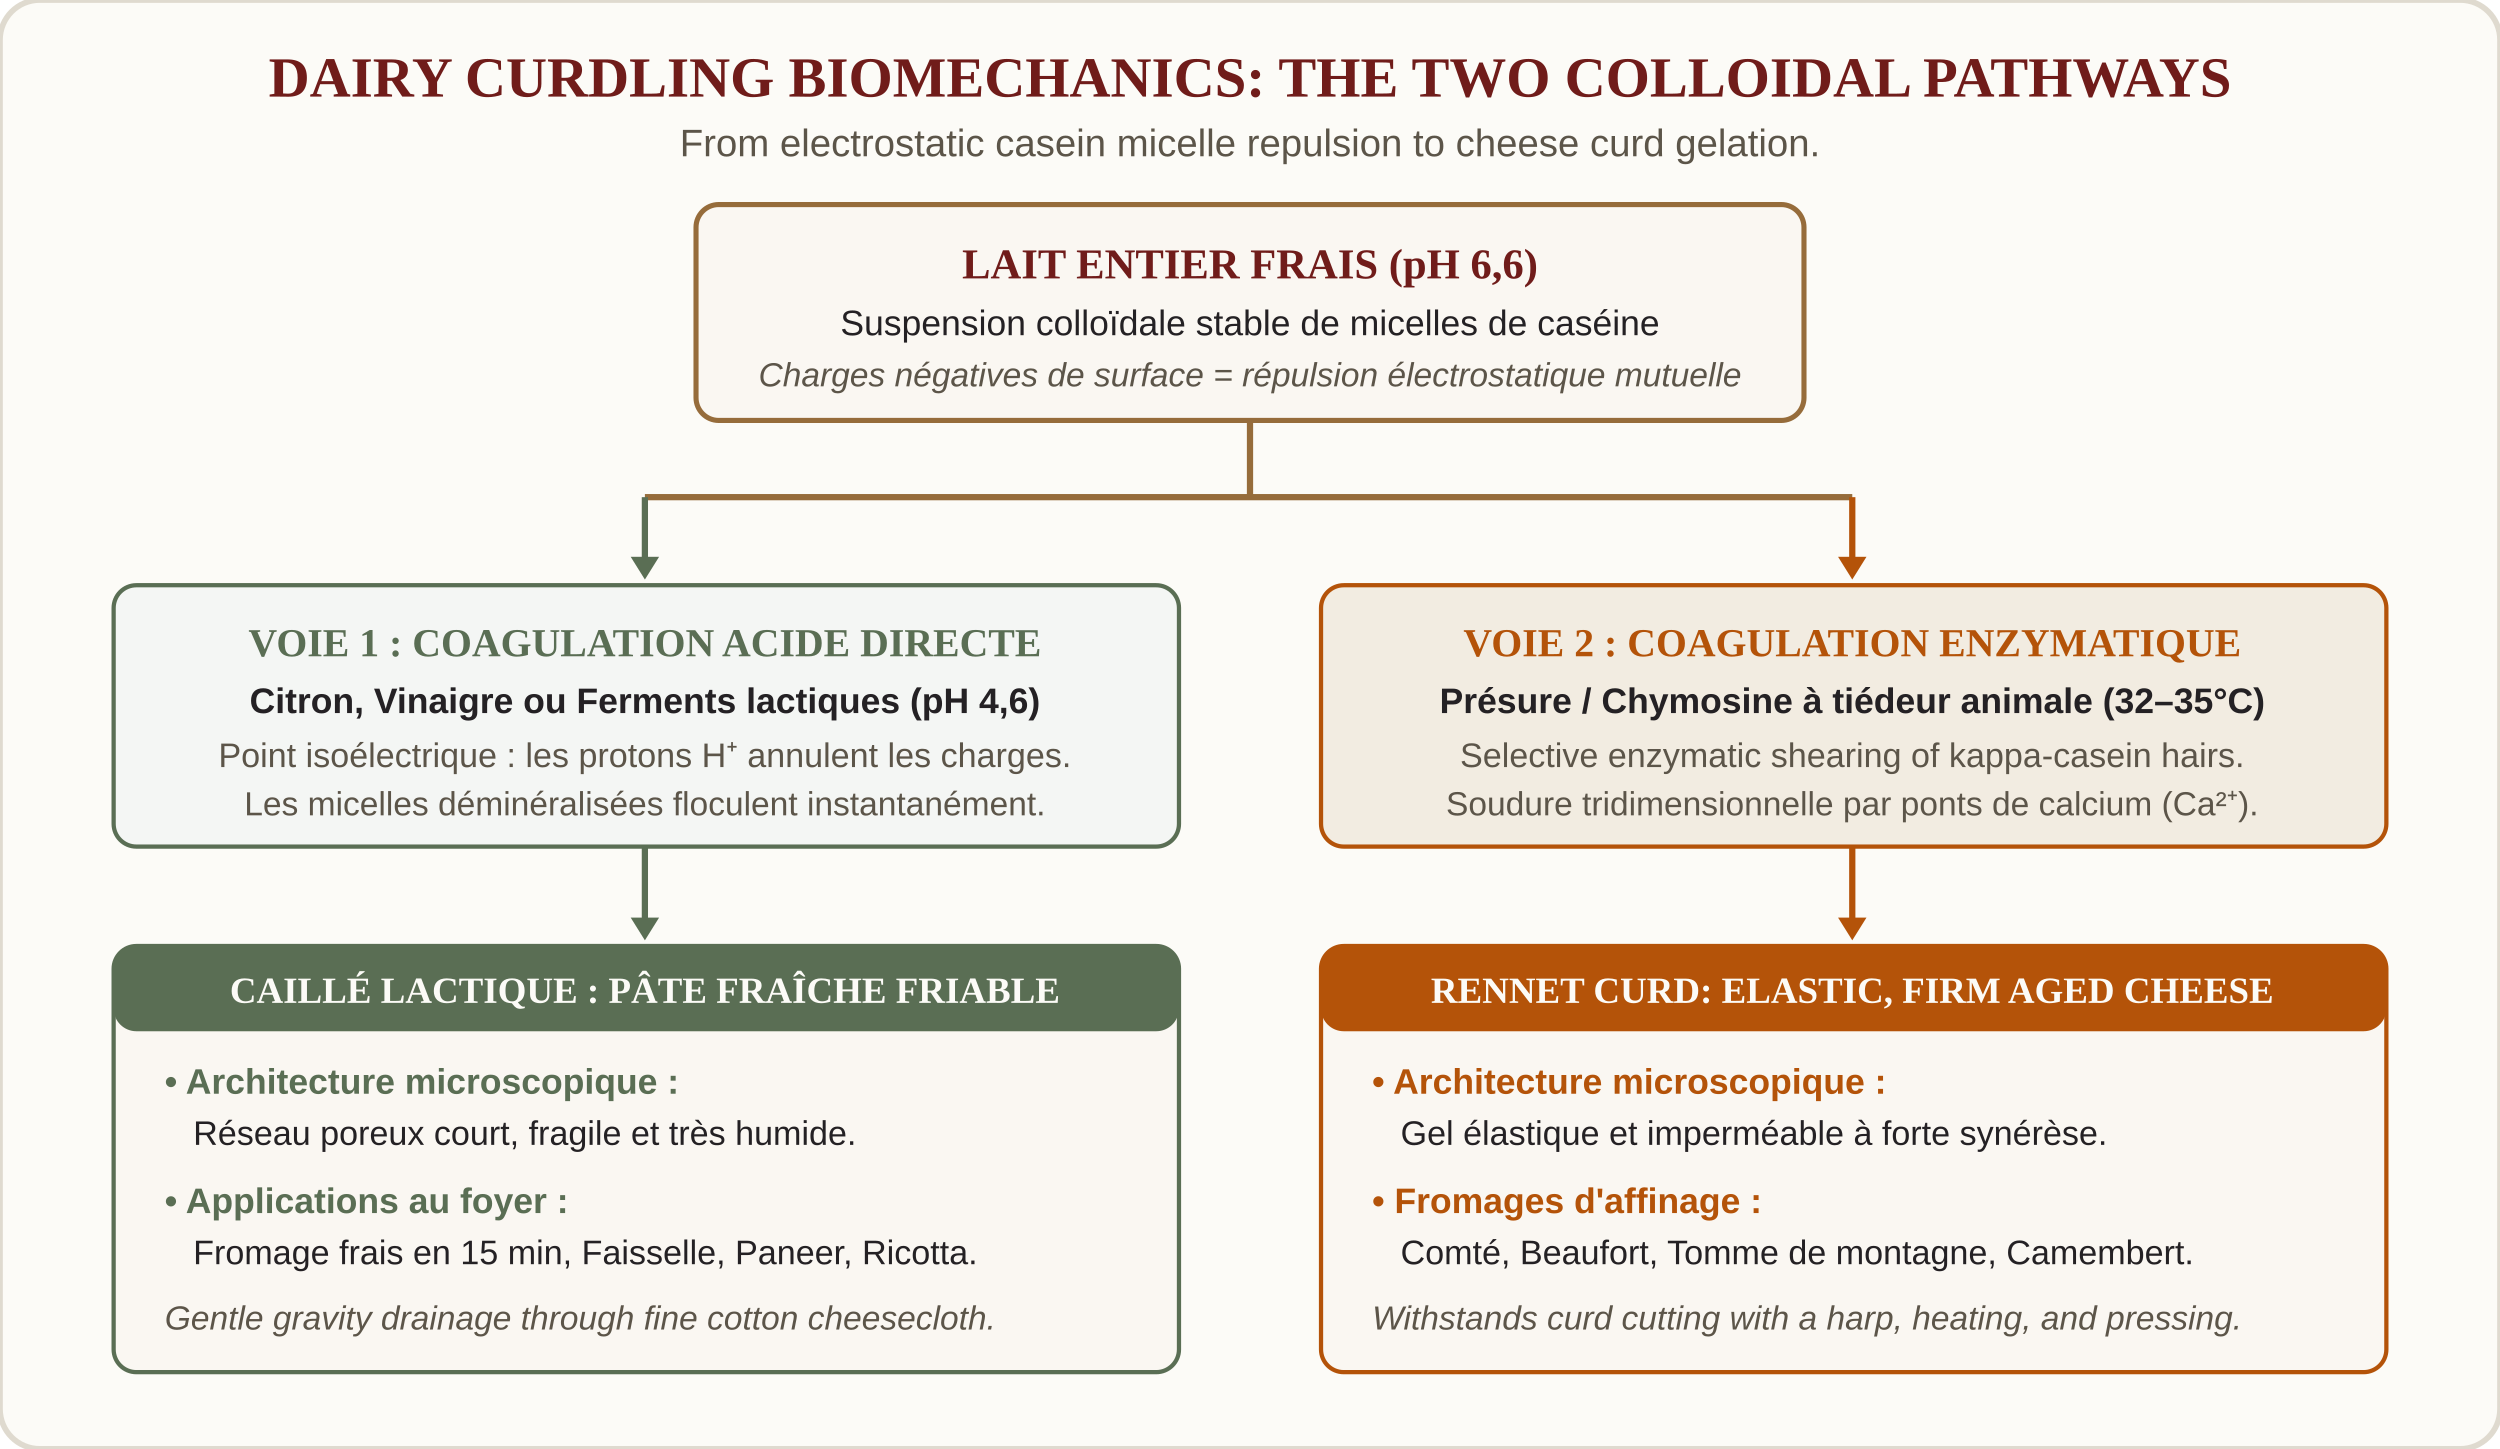
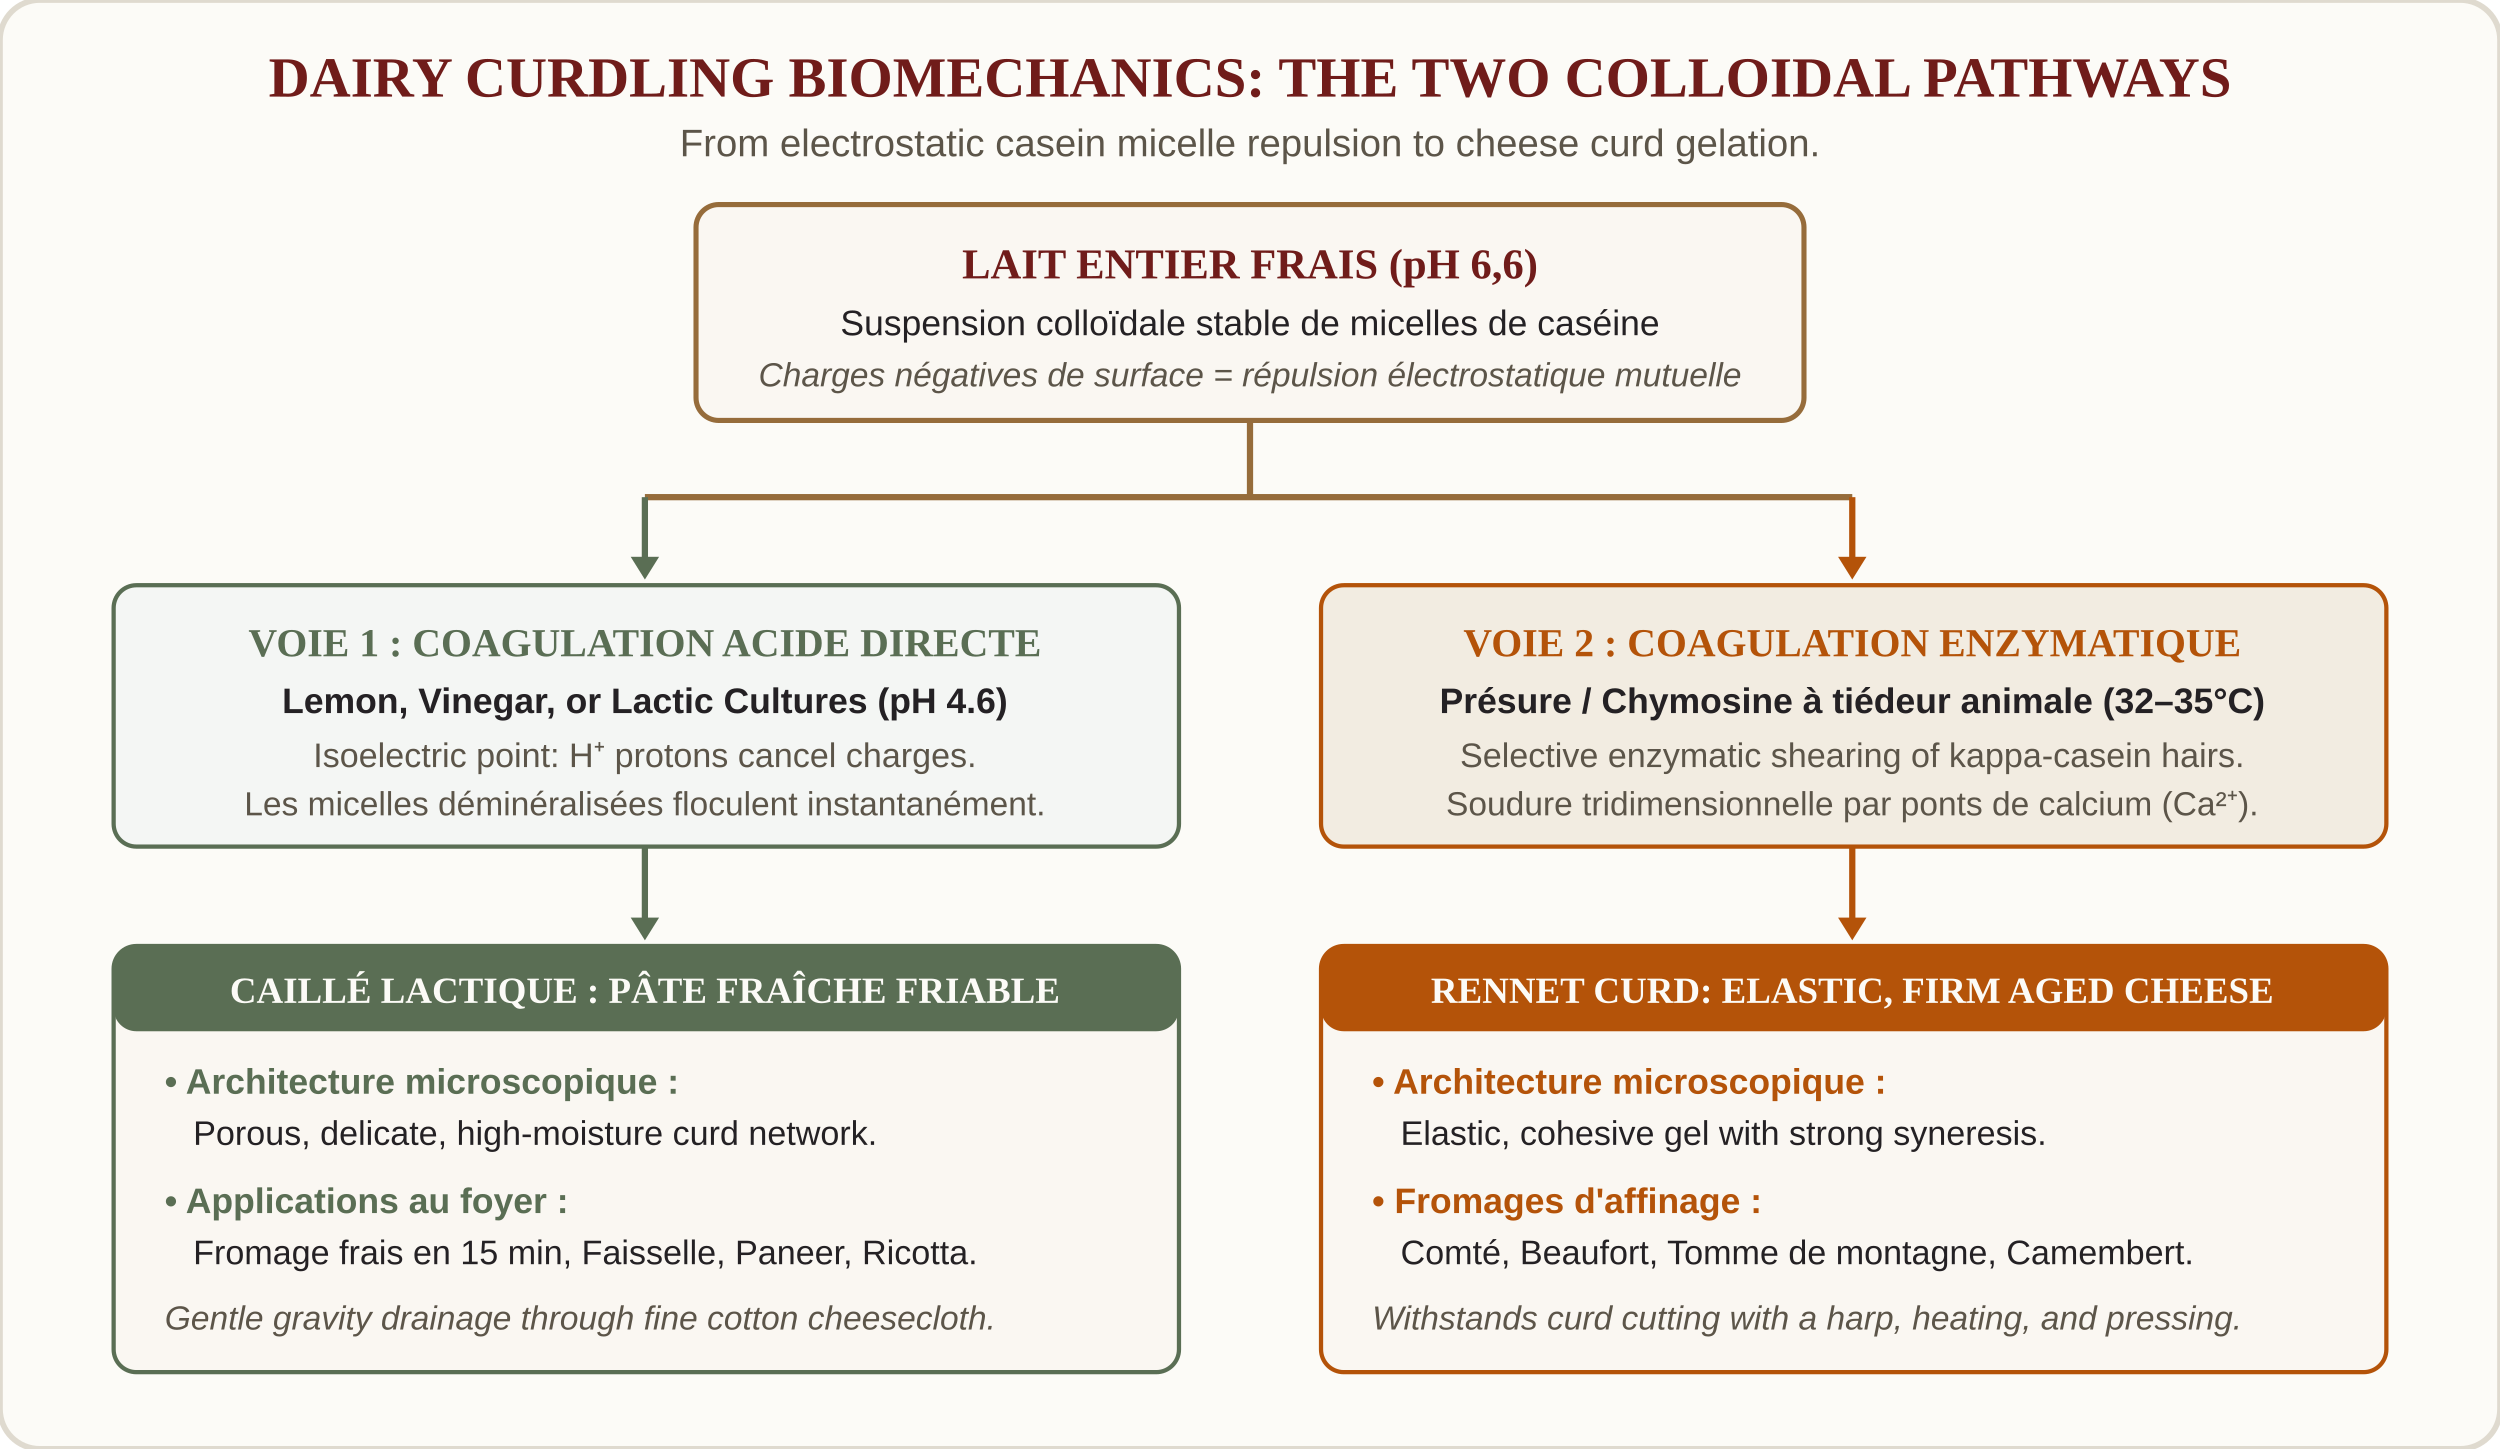
<svg xmlns="http://www.w3.org/2000/svg" viewBox="0 0 880 510" width="100%" height="100%">
  <rect width="880" height="510" rx="14" fill="#FCFBF7" stroke="#DFDACF" stroke-width="2" />
  <text x="440" y="34" font-family="Liberation Serif, Georgia, serif" font-size="20" font-weight="bold" fill="#701C1A" text-anchor="middle">DAIRY CURDLING BIOMECHANICS: THE TWO COLLOIDAL PATHWAYS</text>
  <text x="440" y="55" font-family="Liberation Sans, Arial, sans-serif" font-size="13.5" fill="#5C5549" text-anchor="middle">From electrostatic casein micelle repulsion to cheese curd gelation.</text>
  <g transform="translate(245, 72)">
    <rect width="390" height="76" rx="8" fill="#FAF7F2" stroke="#966C3B" stroke-width="1.8" />
    <text x="195" y="26" font-family="Liberation Serif, Georgia, serif" font-size="15" font-weight="bold" fill="#701C1A" text-anchor="middle">LAIT ENTIER FRAIS (pH 6,6)</text>
    <text x="195" y="46" font-family="Liberation Sans, Arial, sans-serif" font-size="12.5" fill="#242124" text-anchor="middle">Suspension colloïdale stable de micelles de caséine</text>
    <text x="195" y="64" font-family="Liberation Sans, Arial, sans-serif" font-size="11.8" font-style="italic" fill="#5C5549" text-anchor="middle">Charges négatives de surface = répulsion électrostatique mutuelle</text>
  </g>
  <path d="M 440 148 L 440 175" stroke="#966C3B" stroke-width="2.2" />
  <path d="M 227 175 L 652 175" stroke="#966C3B" stroke-width="2.2" />
  <path d="M 227 175 L 227 198" stroke="#5A6E54" stroke-width="2.2" />
  <polygon points="227,204 222,196 232,196" fill="#5A6E54" />
  <path d="M 652 175 L 652 198" stroke="#B45309" stroke-width="2.2" />
  <polygon points="652,204 647,196 657,196" fill="#B45309" />
  <g transform="translate(40, 206)">
    <rect width="375" height="92" rx="8" fill="#F4F6F4" stroke="#5A6E54" stroke-width="1.5" />
    <text x="187" y="25" font-family="Liberation Serif, Georgia, serif" font-size="14" font-weight="bold" fill="#5A6E54" text-anchor="middle">VOIE 1 : COAGULATION ACIDE DIRECTE</text>
-     <text x="187" y="45" font-family="Liberation Sans, Arial, sans-serif" font-size="12.5" font-weight="bold" fill="#242124" text-anchor="middle">Citron, Vinaigre ou Ferments lactiques (pH 4,6)</text>
-     <text x="187" y="64" font-family="Liberation Sans, Arial, sans-serif" font-size="12.0" fill="#5C5549" text-anchor="middle">Point isoélectrique : les protons H⁺ annulent les charges.</text>
+     <text x="187" y="45" font-family="Liberation Sans, Arial, sans-serif" font-size="12.5" font-weight="bold" fill="#242124" text-anchor="middle">Lemon, Vinegar, or Lactic Cultures (pH 4.6)</text>
+     <text x="187" y="64" font-family="Liberation Sans, Arial, sans-serif" font-size="12.0" fill="#5C5549" text-anchor="middle">Isoelectric point: H⁺ protons cancel charges.</text>
    <text x="187" y="81" font-family="Liberation Sans, Arial, sans-serif" font-size="11.8" fill="#5C5549" text-anchor="middle">Les micelles déminéralisées floculent instantanément.</text>
  </g>
  <path d="M 227 298 L 227 325" stroke="#5A6E54" stroke-width="2.2" />
  <polygon points="227,331 222,323 232,323" fill="#5A6E54" />
  <g transform="translate(40, 333)">
    <rect width="375" height="150" rx="8" fill="#FAF7F2" stroke="#5A6E54" stroke-width="1.5" />
    <rect width="375" height="30" rx="8" fill="#5A6E54" />
    <text x="187" y="20" font-family="Liberation Serif, Georgia, serif" font-size="13" font-weight="bold" fill="#FCFBF7" text-anchor="middle">CAILLÉ LACTIQUE : PÂTE FRAÎCHE FRIABLE</text>
    <text x="18" y="52" font-family="Liberation Sans, Arial, sans-serif" font-size="12.5" font-weight="bold" fill="#5A6E54">• Architecture microscopique :</text>
-     <text x="28" y="70" font-family="Liberation Sans, Arial, sans-serif" font-size="12.0" fill="#242124">Réseau poreux court, fragile et très humide.</text>
+     <text x="28" y="70" font-family="Liberation Sans, Arial, sans-serif" font-size="12.0" fill="#242124">Porous, delicate, high-moisture curd network.</text>
    <text x="18" y="94" font-family="Liberation Sans, Arial, sans-serif" font-size="12.5" font-weight="bold" fill="#5A6E54">• Applications au foyer :</text>
    <text x="28" y="112" font-family="Liberation Sans, Arial, sans-serif" font-size="12.0" fill="#242124">Fromage frais en 15 min, Faisselle, Paneer, Ricotta.</text>
    <text x="18" y="135" font-family="Liberation Sans, Arial, sans-serif" font-size="11.8" font-style="italic" fill="#5C5549">Gentle gravity drainage through fine cotton cheesecloth.</text>
  </g>
  <g transform="translate(465, 206)">
    <rect width="375" height="92" rx="8" fill="#F2ECE1" stroke="#B45309" stroke-width="1.5" />
    <text x="187" y="25" font-family="Liberation Serif, Georgia, serif" font-size="14" font-weight="bold" fill="#B45309" text-anchor="middle">VOIE 2 : COAGULATION ENZYMATIQUE</text>
    <text x="187" y="45" font-family="Liberation Sans, Arial, sans-serif" font-size="12.5" font-weight="bold" fill="#242124" text-anchor="middle">Présure / Chymosine à tiédeur animale (32–35°C)</text>
    <text x="187" y="64" font-family="Liberation Sans, Arial, sans-serif" font-size="12.0" fill="#5C5549" text-anchor="middle">Selective enzymatic shearing of kappa-casein hairs.</text>
    <text x="187" y="81" font-family="Liberation Sans, Arial, sans-serif" font-size="11.8" fill="#5C5549" text-anchor="middle">Soudure tridimensionnelle par ponts de calcium (Ca²⁺).</text>
  </g>
  <path d="M 652 298 L 652 325" stroke="#B45309" stroke-width="2.2" />
  <polygon points="652,331 647,323 657,323" fill="#B45309" />
  <g transform="translate(465, 333)">
    <rect width="375" height="150" rx="8" fill="#FAF7F2" stroke="#B45309" stroke-width="1.5" />
    <rect width="375" height="30" rx="8" fill="#B45309" />
    <text x="187" y="20" font-family="Liberation Serif, Georgia, serif" font-size="13" font-weight="bold" fill="#FCFBF7" text-anchor="middle">RENNET CURD: ELASTIC, FIRM AGED CHEESE</text>
    <text x="18" y="52" font-family="Liberation Sans, Arial, sans-serif" font-size="12.5" font-weight="bold" fill="#B45309">• Architecture microscopique :</text>
-     <text x="28" y="70" font-family="Liberation Sans, Arial, sans-serif" font-size="12.0" fill="#242124">Gel élastique et imperméable à forte synérèse.</text>
+     <text x="28" y="70" font-family="Liberation Sans, Arial, sans-serif" font-size="12.0" fill="#242124">Elastic, cohesive gel with strong syneresis.</text>
    <text x="18" y="94" font-family="Liberation Sans, Arial, sans-serif" font-size="12.5" font-weight="bold" fill="#B45309">• Fromages d'affinage :</text>
    <text x="28" y="112" font-family="Liberation Sans, Arial, sans-serif" font-size="12.0" fill="#242124">Comté, Beaufort, Tomme de montagne, Camembert.</text>
    <text x="18" y="135" font-family="Liberation Sans, Arial, sans-serif" font-size="11.8" font-style="italic" fill="#5C5549">Withstands curd cutting with a harp, heating, and pressing.</text>
  </g>
</svg>
